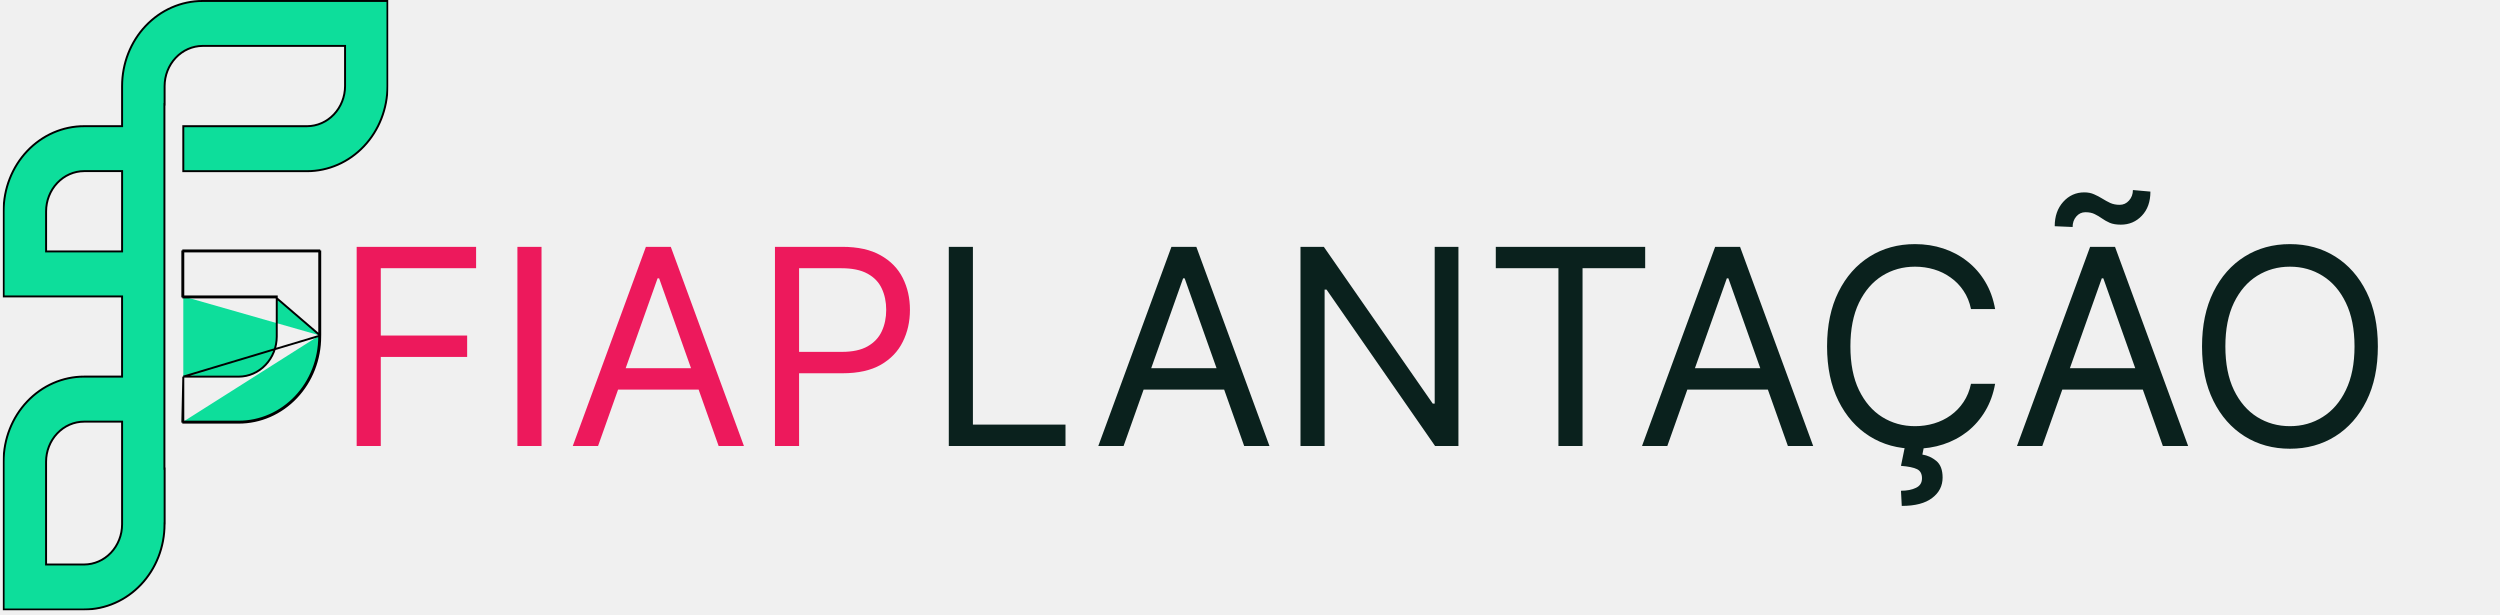
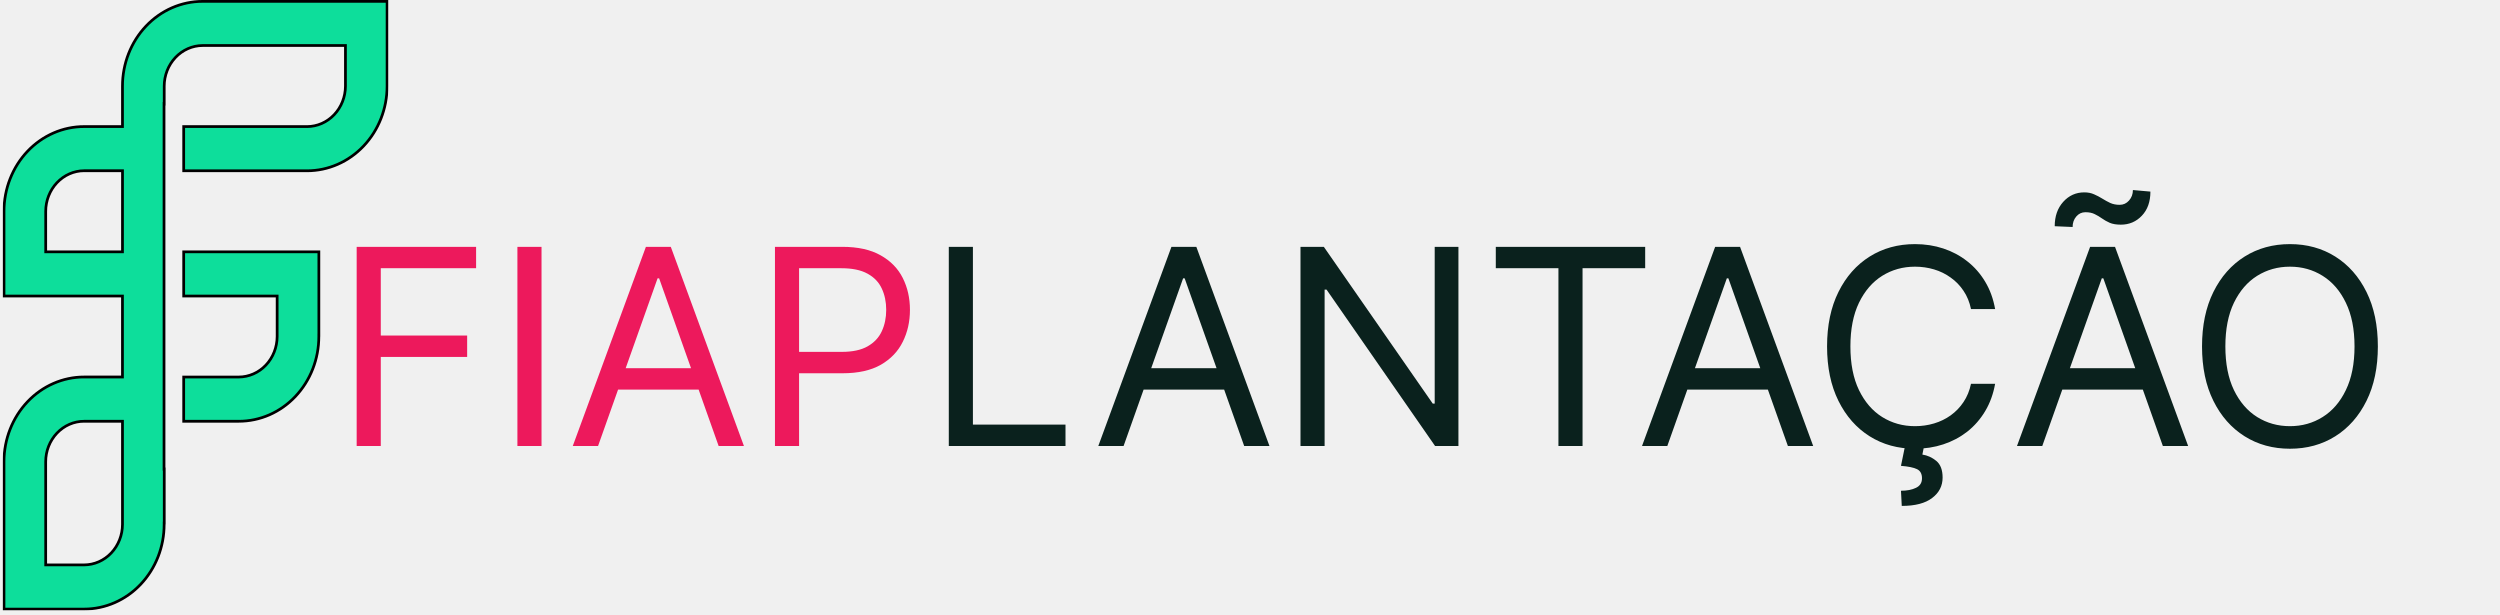
<svg xmlns="http://www.w3.org/2000/svg" width="639" height="157" viewBox="0 0 639 157" fill="none">
  <mask id="mask0_4_11" style="mask-type:luminance" maskUnits="userSpaceOnUse" x="0" y="0" width="100" height="157">
-     <path d="M0.925 0.25H99.041V155.794H0.925V0.25Z" fill="white" stroke="white" stroke-width="0.5" />
+     <path d="M1.025 0.35H98.941V155.694H1.025V0.35Z" fill="white" stroke="white" stroke-width="0.7" />
  </mask>
  <g mask="url(#mask0_4_11)">
-     <path d="M46.852 107.775V108.025H61.023C63.758 108.026 66.465 107.458 68.992 106.353C71.518 105.247 73.814 103.627 75.747 101.583C77.681 99.539 79.214 97.113 80.26 94.442C81.303 91.779 81.84 88.925 81.842 86.043C81.842 86.035 81.842 86.027 81.842 86.019H81.834H81.601V85.769M46.852 107.775H61.023H61.023C63.723 107.776 66.396 107.215 68.891 106.124C71.387 105.032 73.655 103.431 75.566 101.411C77.477 99.391 78.993 96.992 80.027 94.351C81.061 91.71 81.593 88.879 81.592 86.019L81.591 85.769H81.601M46.852 107.775V96.269M46.852 107.775H46.602L46.852 96.269M81.601 85.769V64.264M81.601 85.769H81.842H81.851M81.851 85.769V64.264H81.601M81.851 85.769L70.488 76.015H70.238H46.852V75.765M81.851 85.769L46.852 96.269M81.601 64.264V64.014H46.852V64.264M81.601 64.264H46.852M46.852 64.264H46.602V75.765H46.852M46.852 64.264V75.765M46.852 75.765H70.488H70.738V76.015V86.022V86.023C70.728 88.735 69.704 91.336 67.885 93.256C66.065 95.177 63.597 96.262 61.019 96.269H61.018H46.852M51.774 0.25L99.041 0.248V22.003C99.04 27.776 96.87 33.311 93.011 37.389C89.152 41.467 83.922 43.755 78.472 43.754H46.852V32.256H78.477H78.478C81.056 32.251 83.525 31.167 85.345 29.245C87.165 27.324 88.189 24.723 88.197 22.01V22.009V11.986V11.736H87.947L51.779 11.736L51.778 11.736C49.198 11.748 46.731 12.839 44.914 14.765C43.097 16.691 42.077 19.295 42.072 22.009V22.009V26.663L42.026 26.651V26.972V119.504V119.79L42.081 119.783V133.77H42.054L42.055 134.02C42.056 136.878 41.525 139.708 40.492 142.349C39.459 144.99 37.945 147.389 36.036 149.409C34.127 151.429 31.86 153.031 29.367 154.124L29.464 154.345L29.367 154.124C26.873 155.218 24.201 155.781 21.503 155.782H0.915L0.915 118.015C0.917 112.239 3.089 106.704 6.95 102.625C10.81 98.547 16.042 96.259 21.493 96.26H30.951H31.201V96.01V76.016V75.766H30.951H0.92L0.92 54.019L0.92 54.019C0.918 51.158 1.449 48.325 2.483 45.682C3.518 43.039 5.035 40.638 6.947 38.617C8.859 36.596 11.128 34.994 13.625 33.902C16.122 32.81 18.797 32.25 21.498 32.252H21.498H30.956H31.206V32.002V22.006C31.206 22.006 31.206 22.005 31.206 22.005C31.207 16.232 33.378 10.698 37.237 6.619C41.095 2.541 46.324 0.252 51.774 0.25C51.774 0.25 51.774 0.25 51.774 0.25ZM30.956 64.267H31.206L31.206 64.017L31.21 43.989L31.211 43.739H30.96L21.503 43.739L21.502 43.739C18.919 43.749 16.448 44.84 14.629 46.768C12.809 48.695 11.788 51.303 11.783 54.02V54.02V64.017V64.267H12.033H30.956ZM31.206 134.031V134.031V108.025V107.775H30.956H21.498C18.918 107.774 16.445 108.856 14.624 110.779L14.766 110.913L14.624 110.779C12.803 112.701 11.781 115.306 11.778 118.021V118.021V144.038V144.288H12.028H21.498H21.499C24.077 144.281 26.545 143.194 28.363 141.27C30.181 139.347 31.201 136.744 31.206 134.031Z" fill="#0DDE9B" stroke="black" stroke-width="0.5" />
+     <path d="M51.774 0.35L98.941 0.348V22.003C98.94 27.752 96.779 33.261 92.938 37.32C89.098 41.379 83.894 43.655 78.472 43.654H46.952V32.356H78.477H78.478C81.085 32.351 83.579 31.255 85.418 29.314C87.256 27.374 88.289 24.748 88.297 22.01V22.009V11.986V11.636H87.947L51.779 11.636L51.777 11.636C49.169 11.648 46.676 12.751 44.841 14.696C43.006 16.641 41.977 19.27 41.972 22.009V22.009V26.535L41.925 26.523V26.972V119.504V119.905L41.981 119.897V133.67H41.954L41.955 134.02C41.956 136.866 41.428 139.683 40.399 142.312C39.371 144.942 37.863 147.329 35.963 149.34C34.063 151.351 31.808 152.945 29.327 154.032L29.327 154.032C26.846 155.121 24.188 155.681 21.503 155.682H1.015L1.015 118.015C1.017 112.264 3.18 106.754 7.022 102.694C10.864 98.635 16.07 96.359 21.493 96.36H30.951H31.301V96.01V76.016V75.666H30.951H1.02L1.02 54.019L1.02 54.019C1.018 51.17 1.547 48.349 2.576 45.718C3.606 43.087 5.116 40.697 7.019 38.686L6.769 38.449L7.019 38.686C8.922 36.674 11.181 35.08 13.665 33.994C16.149 32.907 18.811 32.35 21.498 32.352H21.498H30.956H31.306V32.002V22.006C31.306 22.006 31.306 22.005 31.306 22.005C31.307 16.257 33.469 10.747 37.309 6.688C41.149 2.629 46.353 0.352 51.774 0.35C51.774 0.35 51.774 0.35 51.774 0.35ZM30.956 64.367H31.306L31.306 64.017L31.311 43.989L31.311 43.639H30.96H21.503L21.502 43.639C18.891 43.649 16.394 44.752 14.556 46.699C12.718 48.646 11.688 51.278 11.683 54.02V54.02V64.017V64.367H12.033H30.956ZM31.306 134.032V134.031V108.025V107.675H30.956H21.498C21.498 107.675 21.498 107.675 21.498 107.675C18.889 107.674 16.391 108.768 14.551 110.71C12.712 112.652 11.681 115.281 11.678 118.021V118.021V144.038V144.388H12.028H21.498H21.499C24.106 144.381 26.6 143.282 28.436 141.338C30.271 139.397 31.301 136.769 31.306 134.032ZM46.952 107.675V96.368L61.018 96.368L61.019 96.368C63.626 96.362 66.12 95.265 67.957 93.325C69.795 91.385 70.828 88.76 70.838 86.023V86.022V76.015V75.665H70.488H46.952V64.364H81.501V85.669H81.492L81.492 86.019C81.493 88.866 80.964 91.685 79.934 94.315C78.904 96.944 77.395 99.332 75.493 101.342C73.591 103.353 71.334 104.946 68.851 106.032C66.369 107.118 63.709 107.676 61.023 107.675H61.023H46.952Z" fill="#0DDE9B" stroke="black" stroke-width="0.7" />
  </g>
  <path d="M91.165 114V63.091H121.69V68.56H97.329V85.761H119.403V91.23H97.329V114H91.165ZM138.414 63.091V114H132.249V63.091H138.414ZM152.862 114H146.399L165.092 63.091H171.456L190.149 114H183.686L168.473 71.145H168.075L152.862 114ZM155.249 94.114H181.3V99.582H155.249V94.114ZM198.079 114V63.091H215.281C219.274 63.091 222.539 63.812 225.075 65.254C227.627 66.679 229.516 68.609 230.742 71.046C231.969 73.481 232.582 76.199 232.582 79.199C232.582 82.198 231.969 84.924 230.742 87.377C229.532 89.83 227.66 91.785 225.124 93.244C222.589 94.685 219.341 95.406 215.38 95.406H203.05V89.938H215.181C217.915 89.938 220.111 89.465 221.768 88.521C223.426 87.576 224.627 86.3 225.373 84.692C226.135 83.068 226.516 81.237 226.516 79.199C226.516 77.16 226.135 75.338 225.373 73.73C224.627 72.123 223.417 70.863 221.744 69.952C220.07 69.024 217.849 68.56 215.082 68.56H204.244V114H198.079Z" fill="#ED195C" />
  <path d="M242.512 114V63.091H248.677V108.531H272.342V114H242.512ZM287.188 114H280.725L299.419 63.091H305.782L324.475 114H318.012L302.799 71.145H302.401L287.188 114ZM289.575 94.114H315.626V99.582H289.575V94.114ZM372.774 63.091V114H366.808L339.067 74.028H338.57V114H332.405V63.091H338.371L366.212 103.162H366.709V63.091H372.774ZM382.326 68.56V63.091H420.508V68.56H404.499V114H398.335V68.56H382.326ZM426.163 114H419.7L438.393 63.091H444.757L463.45 114H456.987L441.774 71.145H441.376L426.163 114ZM428.549 94.114H454.6V99.582H428.549V94.114ZM509.953 79H503.788C503.424 77.227 502.786 75.669 501.874 74.327C500.979 72.984 499.885 71.858 498.593 70.946C497.317 70.018 495.9 69.322 494.342 68.858C492.784 68.394 491.16 68.162 489.47 68.162C486.388 68.162 483.595 68.941 481.093 70.499C478.607 72.056 476.627 74.352 475.152 77.384C473.693 80.417 472.964 84.137 472.964 88.546C472.964 92.954 473.693 96.674 475.152 99.707C476.627 102.739 478.607 105.035 481.093 106.592C483.595 108.15 486.388 108.929 489.47 108.929C491.16 108.929 492.784 108.697 494.342 108.233C495.9 107.769 497.317 107.081 498.593 106.17C499.885 105.242 500.979 104.107 501.874 102.764C502.786 101.405 503.424 99.847 503.788 98.091H509.953C509.489 100.693 508.644 103.021 507.417 105.076C506.191 107.131 504.666 108.879 502.844 110.321C501.021 111.746 498.974 112.832 496.704 113.577C494.45 114.323 492.039 114.696 489.47 114.696C485.128 114.696 481.267 113.635 477.886 111.514C474.506 109.393 471.846 106.377 469.907 102.466C467.968 98.555 466.998 93.915 466.998 88.546C466.998 83.176 467.968 78.536 469.907 74.625C471.846 70.714 474.506 67.698 477.886 65.577C481.267 63.456 485.128 62.395 489.47 62.395C492.039 62.395 494.45 62.768 496.704 63.514C498.974 64.259 501.021 65.353 502.844 66.795C504.666 68.22 506.191 69.96 507.417 72.015C508.644 74.053 509.489 76.382 509.953 79ZM486.885 114.199H491.757L491.359 116.188C492.652 116.386 493.837 116.925 494.914 117.803C495.991 118.698 496.53 120.115 496.53 122.054C496.53 124.192 495.643 125.932 493.87 127.274C492.113 128.633 489.52 129.312 486.089 129.312L485.89 125.435C487.432 125.435 488.708 125.186 489.719 124.689C490.746 124.208 491.26 123.396 491.26 122.253C491.26 121.109 490.837 120.33 489.992 119.916C489.147 119.502 487.78 119.22 485.89 119.071L486.885 114.199ZM522.003 114H515.54L534.233 63.091H540.597L559.29 114H552.827L537.614 71.145H537.216L522.003 114ZM524.389 94.114H550.44V99.582H524.389V94.114ZM529.759 58.02L525.185 57.821C525.185 55.285 525.906 53.214 527.347 51.606C528.806 49.983 530.604 49.17 532.741 49.17C533.686 49.17 534.523 49.336 535.252 49.668C535.981 49.983 536.677 50.347 537.34 50.761C538.003 51.176 538.683 51.548 539.379 51.88C540.091 52.195 540.895 52.352 541.79 52.352C542.734 52.352 543.53 51.988 544.176 51.258C544.839 50.513 545.17 49.618 545.17 48.574L549.645 48.972C549.645 51.557 548.916 53.612 547.457 55.136C546.016 56.661 544.226 57.423 542.088 57.423C540.945 57.423 540 57.266 539.254 56.951C538.509 56.62 537.846 56.247 537.266 55.832C536.686 55.418 536.072 55.053 535.426 54.739C534.78 54.407 533.984 54.242 533.04 54.242C532.095 54.242 531.308 54.614 530.678 55.36C530.065 56.089 529.759 56.976 529.759 58.02ZM607.781 88.546C607.781 93.915 606.812 98.555 604.873 102.466C602.934 106.377 600.274 109.393 596.894 111.514C593.513 113.635 589.652 114.696 585.31 114.696C580.968 114.696 577.107 113.635 573.726 111.514C570.345 109.393 567.686 106.377 565.747 102.466C563.808 98.555 562.838 93.915 562.838 88.546C562.838 83.176 563.808 78.536 565.747 74.625C567.686 70.714 570.345 67.698 573.726 65.577C577.107 63.456 580.968 62.395 585.31 62.395C589.652 62.395 593.513 63.456 596.894 65.577C600.274 67.698 602.934 70.714 604.873 74.625C606.812 78.536 607.781 83.176 607.781 88.546ZM601.816 88.546C601.816 84.137 601.078 80.417 599.603 77.384C598.145 74.352 596.164 72.056 593.662 70.499C591.176 68.941 588.392 68.162 585.31 68.162C582.227 68.162 579.435 68.941 576.933 70.499C574.447 72.056 572.467 74.352 570.992 77.384C569.533 80.417 568.804 84.137 568.804 88.546C568.804 92.954 569.533 96.674 570.992 99.707C572.467 102.739 574.447 105.035 576.933 106.592C579.435 108.15 582.227 108.929 585.31 108.929C588.392 108.929 591.176 108.15 593.662 106.592C596.164 105.035 598.145 102.739 599.603 99.707C601.078 96.674 601.816 92.954 601.816 88.546Z" fill="#0A211D" />
</svg>
